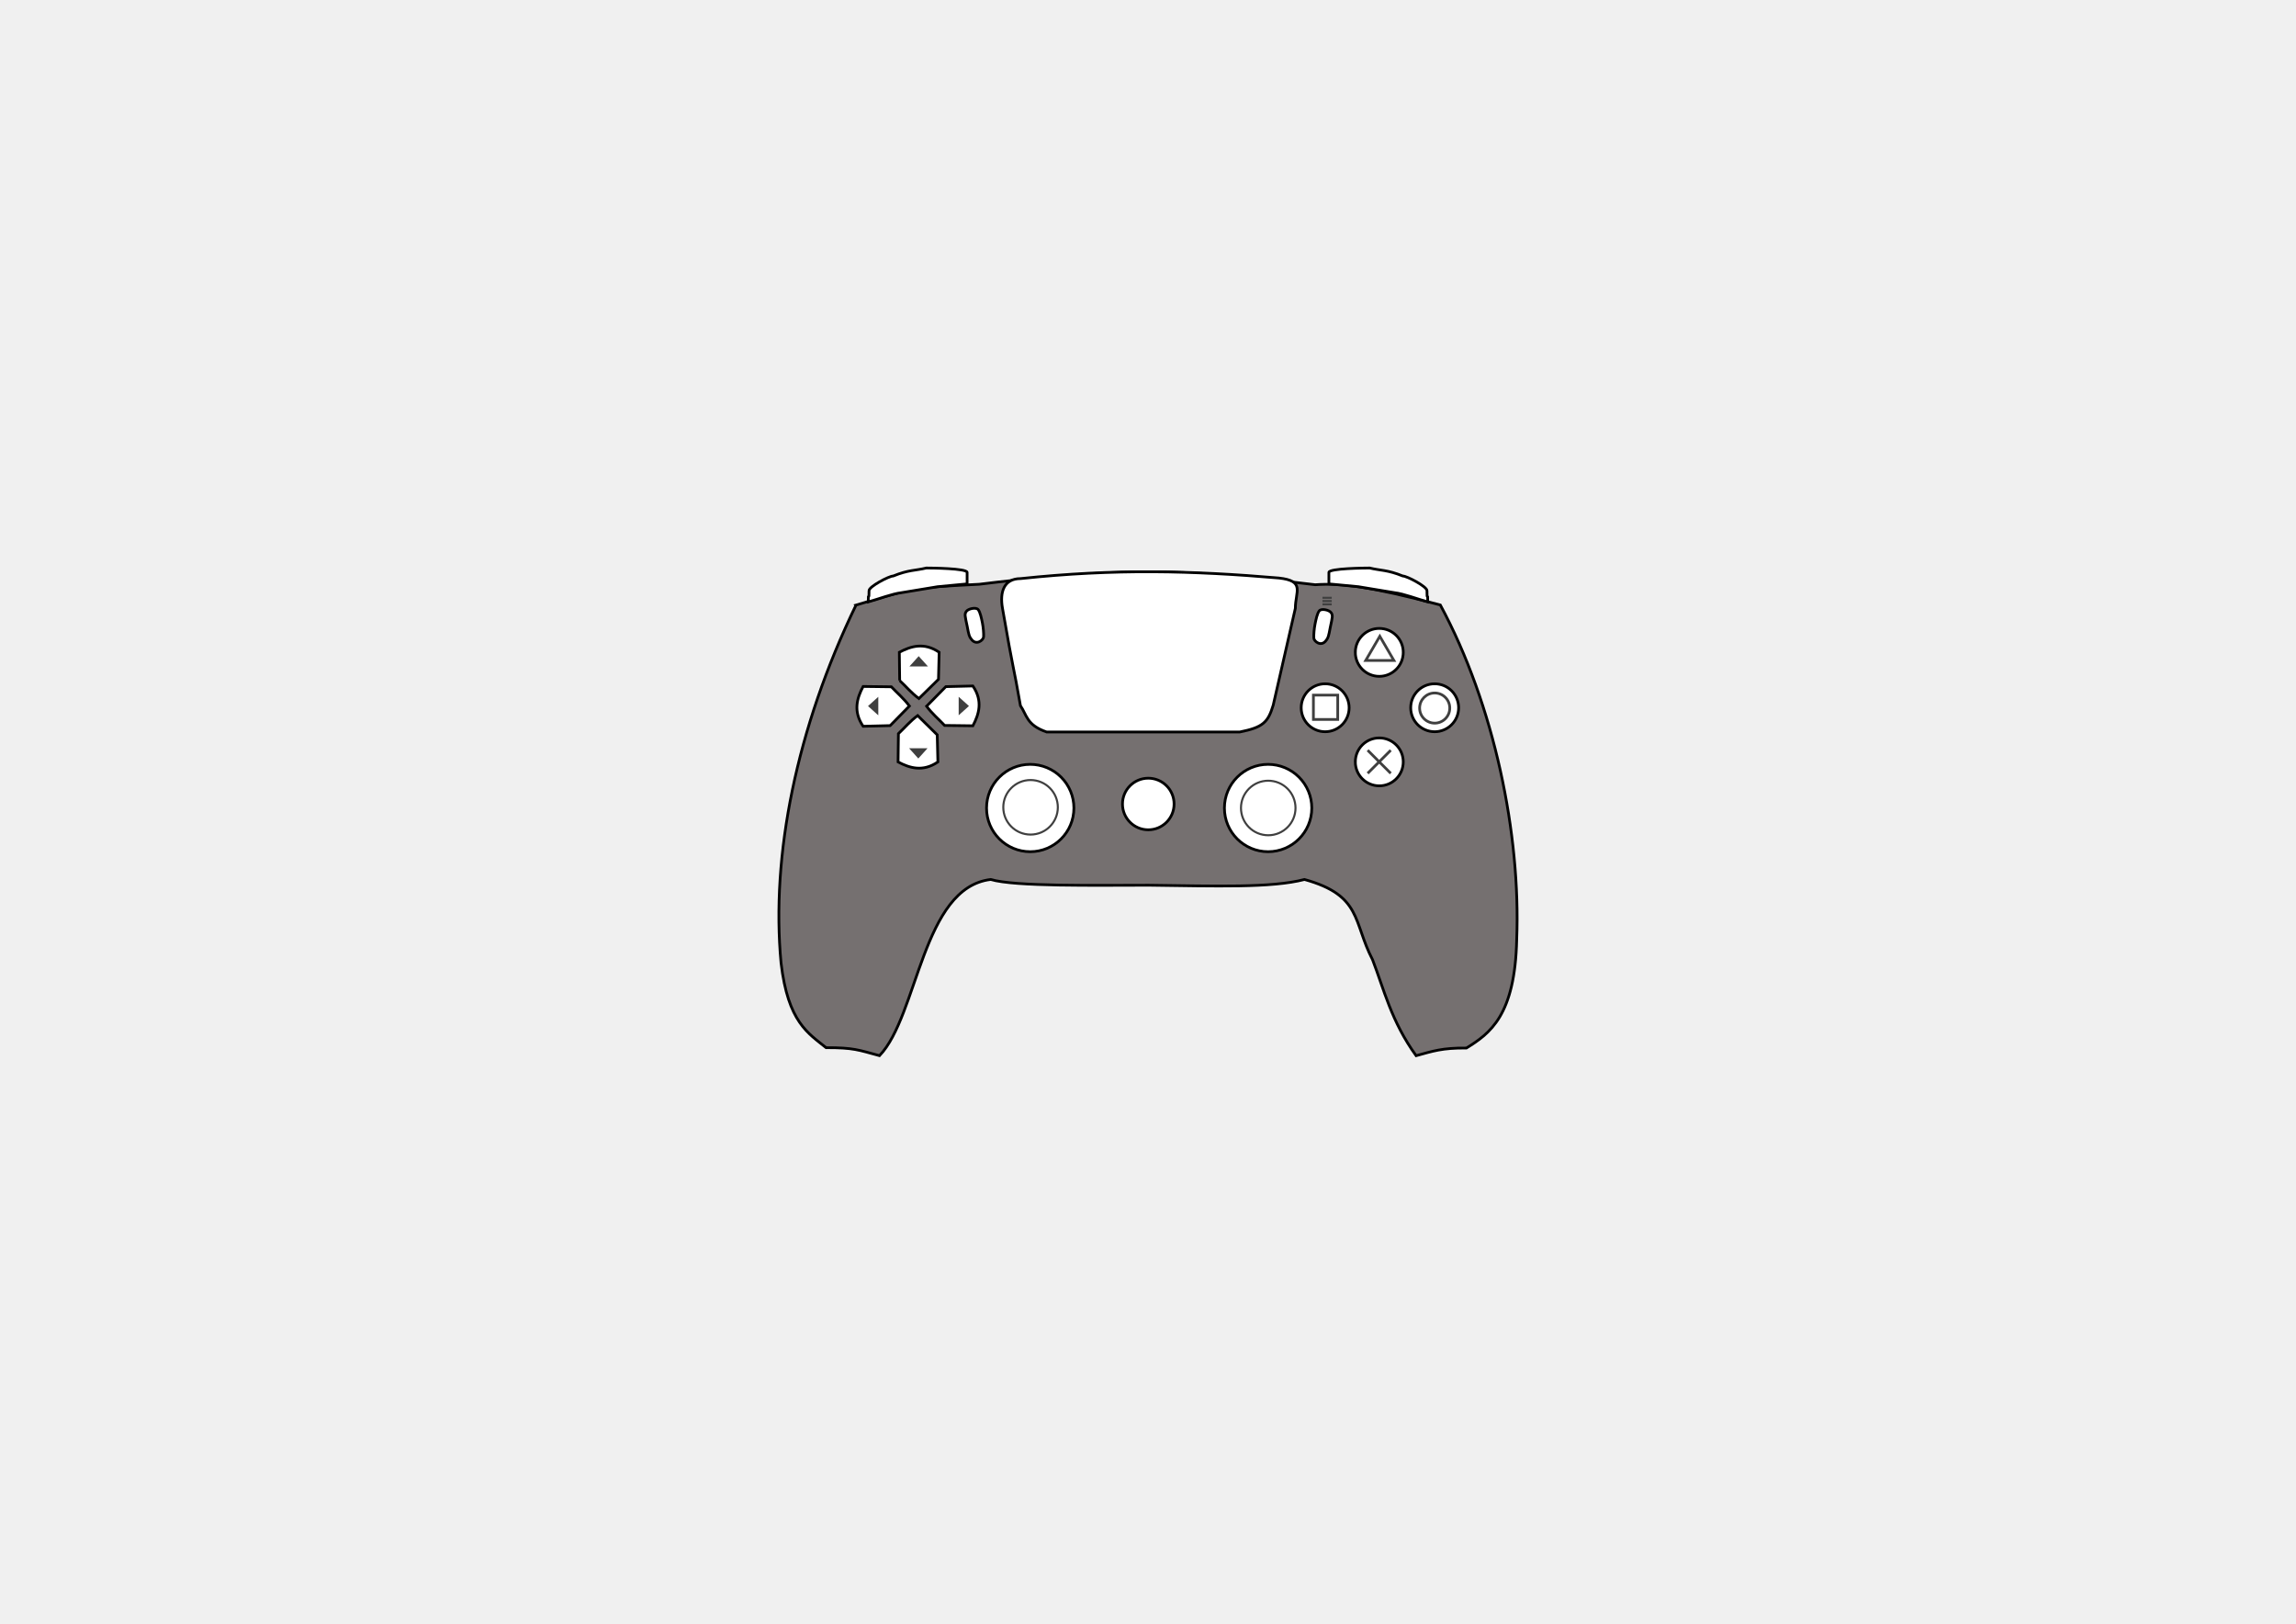
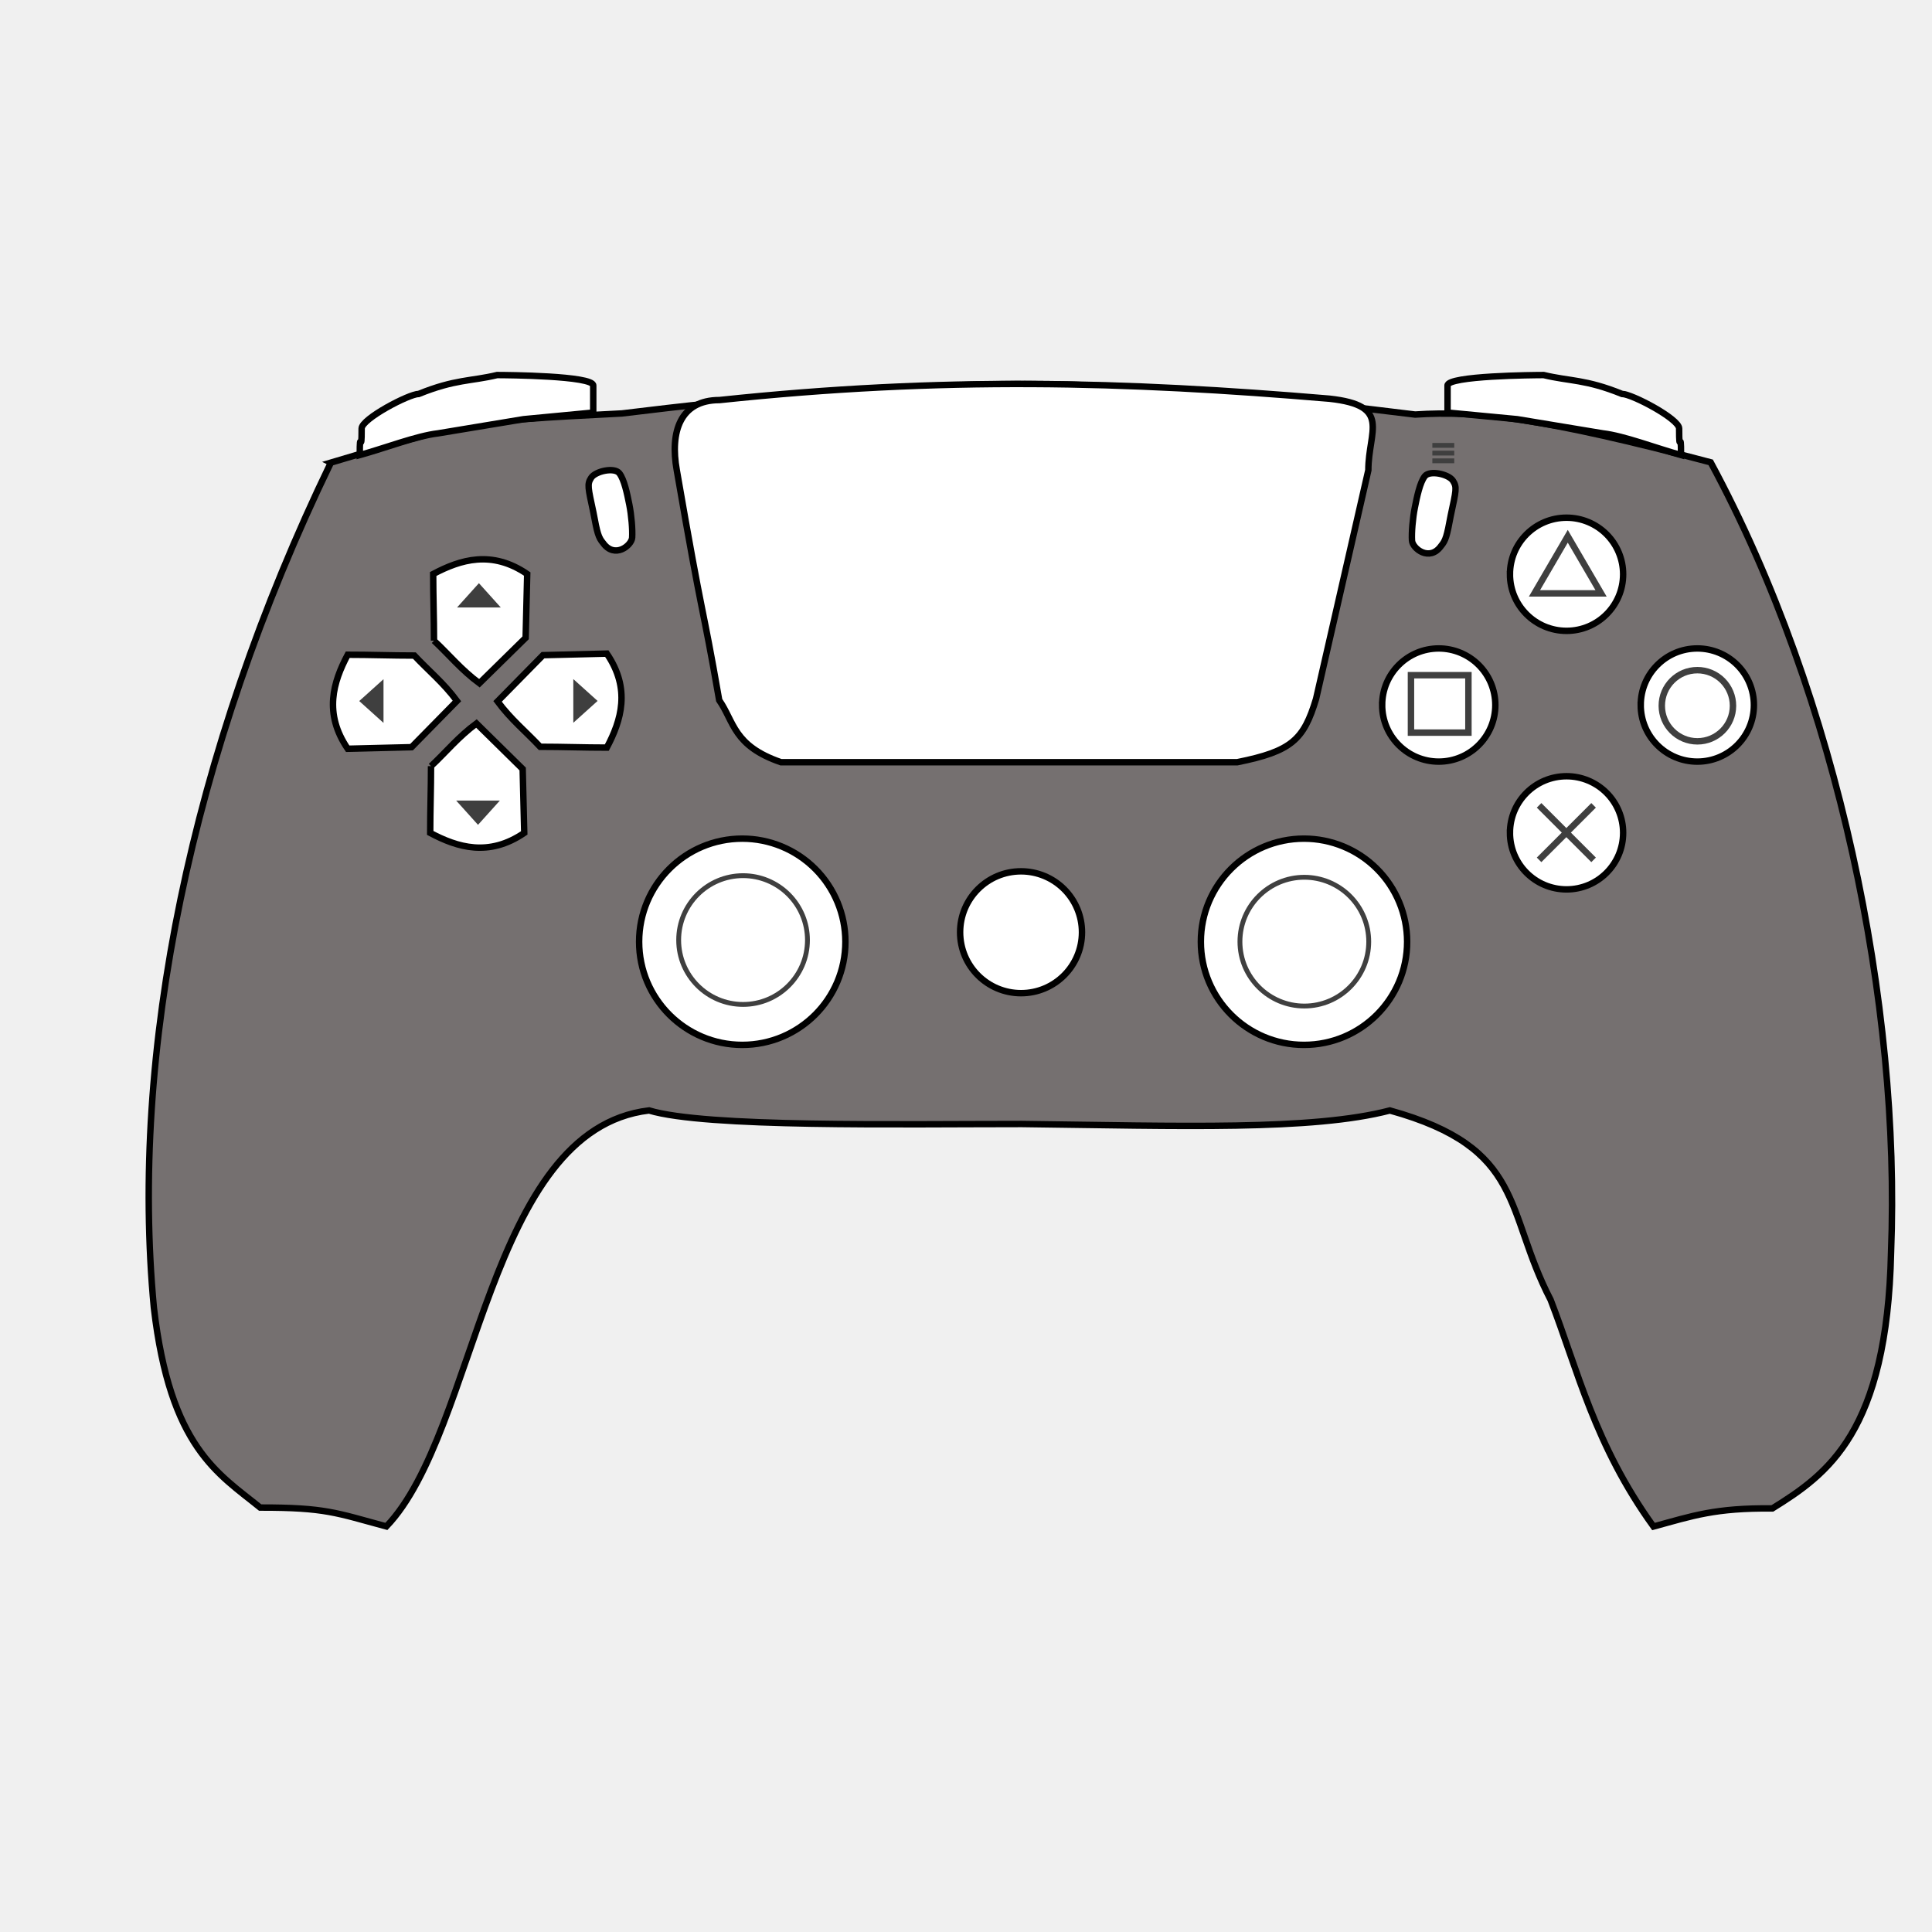
- <svg xmlns="http://www.w3.org/2000/svg" version="1.1" viewBox="0.0 0.0 1122.52 793.701" fill="none" stroke="none" stroke-linecap="square" stroke-miterlimit="10">
+ <svg xmlns="http://www.w3.org/2000/svg" version="1.1" viewBox="350.0 200.0 400 400" fill="none" stroke="none" stroke-linecap="square" stroke-miterlimit="10">
  <clipPath id="p_1.0">
    <path d="m0 0l1122.52 0l0 793.701l-1122.52 0l0 -793.701z" clip-rule="nonzero" />
  </clipPath>
  <g clip-path="url(#p_1.0)">
    <path fill="#000000" fill-opacity="0.0" d="m0 0l1122.52 0l0 793.701l-1122.52 0z" fill-rule="evenodd" />
    <path fill="#000000" fill-opacity="0.0" d="m380.793 277.65l360.932 0l0 238.399l-360.932 0z" fill-rule="evenodd" />
    <path fill="#757070" d="m418.5 295.781c27.998 -8.301 26.536 -8.469 60.266 -10.183c23.955 -2.952 56.094 -6.139 83.464 -6.101c27.37 0.038 57.324 3.454 80.755 6.331c12.873 -0.857 26.626 0.736 61.195 9.892c26.471 49.022 39.353 112.39 37.343 163.507c-0.809 37.294 -13.155 45.989 -24.577 53.079c-11.861 -0.129 -16.516 1.541 -24.604 3.745c-12.199 -16.889 -15.701 -32.457 -21.308 -46.946c-9.607 -18.489 -5.111 -31.378 -33.275 -39.195c-16.111 4.2 -43.424 3.204 -76.188 2.803c-25.564 -8.239746E-4 -65.428 0.742 -77.196 -2.808c-33.532 3.983 -35.448 66.375 -54.379 86.126c-10.399 -2.81 -12.604 -3.923 -26.129 -3.906c-8.682 -7.054 -18.637 -12.407 -22.012 -41.418c-4.956 -52.402 7.483 -114.691 36.646 -174.925z" fill-rule="evenodd" />
    <path stroke="#000000" stroke-width="1.333" stroke-miterlimit="800.0" stroke-linecap="butt" d="m418.5 295.781c27.998 -8.301 26.536 -8.469 60.266 -10.183c23.955 -2.952 56.094 -6.139 83.464 -6.101c27.37 0.038 57.324 3.454 80.755 6.331c12.873 -0.857 26.626 0.736 61.195 9.892c26.471 49.022 39.353 112.39 37.343 163.507c-0.809 37.294 -13.155 45.989 -24.577 53.079c-11.861 -0.129 -16.516 1.541 -24.604 3.745c-12.199 -16.889 -15.701 -32.457 -21.308 -46.946c-9.607 -18.489 -5.111 -31.378 -33.275 -39.195c-16.111 4.2 -43.424 3.204 -76.188 2.803c-25.564 -8.239746E-4 -65.428 0.742 -77.196 -2.808c-33.532 3.983 -35.448 66.375 -54.379 86.126c-10.399 -2.81 -12.604 -3.923 -26.129 -3.906c-8.682 -7.054 -18.637 -12.407 -22.012 -41.418c-4.956 -52.402 7.483 -114.691 36.646 -174.925z" fill-rule="evenodd" />
    <path fill="#ffffff" d="m482.325 394.981l0 0c0 -11.791 9.56 -21.35 21.353 -21.35l0 0c5.663 0 11.094 2.249 15.099 6.253c4.004 4.004 6.254 9.434 6.254 15.097l0 0c0 11.791 -9.56 21.35 -21.353 21.35l0 0c-11.793 0 -21.353 -9.559 -21.353 -21.35z" fill-rule="evenodd" />
    <path stroke="#000000" stroke-width="1.333" stroke-miterlimit="800.0" stroke-linecap="butt" d="m482.325 394.981l0 0c0 -11.791 9.56 -21.35 21.353 -21.35l0 0c5.663 0 11.094 2.249 15.099 6.253c4.004 4.004 6.254 9.434 6.254 15.097l0 0c0 11.791 -9.56 21.35 -21.353 21.35l0 0c-11.793 0 -21.353 -9.559 -21.353 -21.35z" fill-rule="evenodd" />
    <path fill="#ffffff" d="m598.625 394.981l0 0c0 -11.791 9.56 -21.35 21.353 -21.35l0 0c5.663 0 11.094 2.249 15.099 6.253c4.004 4.004 6.254 9.434 6.254 15.097l0 0c0 11.791 -9.56 21.35 -21.353 21.35l0 0c-11.793 0 -21.353 -9.559 -21.353 -21.35z" fill-rule="evenodd" />
    <path stroke="#000000" stroke-width="1.333" stroke-miterlimit="800.0" stroke-linecap="butt" d="m598.625 394.981l0 0c0 -11.791 9.56 -21.35 21.353 -21.35l0 0c5.663 0 11.094 2.249 15.099 6.253c4.004 4.004 6.254 9.434 6.254 15.097l0 0c0 11.791 -9.56 21.35 -21.353 21.35l0 0c-11.793 0 -21.353 -9.559 -21.353 -21.35z" fill-rule="evenodd" />
    <path id="leftStick" fill="#ffffff" d="m490.512 394.627l0 0c0 -7.362 5.969 -13.331 13.332 -13.331l0 0c3.536 0 6.927 1.404 9.427 3.904c2.5 2.5 3.905 5.891 3.905 9.426l0 0c0 7.362 -5.969 13.331 -13.332 13.331l0 0c-7.363 0 -13.332 -5.968 -13.332 -13.331z" fill-rule="evenodd" />
    <path stroke="#3f3f3f" stroke-width="1.0" stroke-miterlimit="800.0" stroke-linecap="butt" d="m490.512 394.627l0 0c0 -7.362 5.969 -13.331 13.332 -13.331l0 0c3.536 0 6.927 1.404 9.427 3.904c2.5 2.5 3.905 5.891 3.905 9.426l0 0c0 7.362 -5.969 13.331 -13.332 13.331l0 0c-7.363 0 -13.332 -5.968 -13.332 -13.331z" fill-rule="evenodd" />
    <path id="rightStick" fill="#ffffff" d="m606.717 394.96l0 0c0 -7.362 5.969 -13.331 13.332 -13.331l0 0c3.536 0 6.927 1.404 9.427 3.904c2.5 2.5 3.905 5.891 3.905 9.426l0 0c0 7.362 -5.969 13.331 -13.332 13.331l0 0c-7.363 0 -13.332 -5.968 -13.332 -13.331z" fill-rule="evenodd" />
    <path stroke="#3f3f3f" stroke-width="1.0" stroke-miterlimit="800.0" stroke-linecap="butt" d="m606.717 394.96l0 0c0 -7.362 5.969 -13.331 13.332 -13.331l0 0c3.536 0 6.927 1.404 9.427 3.904c2.5 2.5 3.905 5.891 3.905 9.426l0 0c0 7.362 -5.969 13.331 -13.332 13.331l0 0c-7.363 0 -13.332 -5.968 -13.332 -13.331z" fill-rule="evenodd" />
    <path id="psButton" fill="#ffffff" d="m548.782 393.012l0 0c0 -6.966 5.648 -12.613 12.615 -12.613l0 0c3.346 0 6.554 1.329 8.92 3.694c2.366 2.365 3.695 5.573 3.695 8.919l0 0c0 6.966 -5.648 12.613 -12.615 12.613l0 0c-6.967 0 -12.615 -5.647 -12.615 -12.613z" fill-rule="evenodd" />
    <path stroke="#000000" stroke-width="1.333" stroke-miterlimit="800.0" stroke-linecap="butt" d="m548.782 393.012l0 0c0 -6.966 5.648 -12.613 12.615 -12.613l0 0c3.346 0 6.554 1.329 8.92 3.694c2.366 2.365 3.695 5.573 3.695 8.919l0 0c0 6.966 -5.648 12.613 -12.615 12.613l0 0c-6.967 0 -12.615 -5.647 -12.615 -12.613z" fill-rule="evenodd" />
    <path id="leftBumper" fill="#ffffff" d="m436.701 281.559c7.552 -3.063 10.811 -2.606 16.217 -3.909c2.007 0 19.905 0.14 19.905 2.151l0 5.62l-14.425 1.369l-17.716 2.933c-4.424 0.521 -10.8 2.999 -16.2 4.498c0 -6.069 0.393 0.566 0.393 -5.503c0 -2.011 9.819 -7.159 11.826 -7.159z" fill-rule="evenodd" />
    <path stroke="#000000" stroke-width="1.333" stroke-miterlimit="800.0" stroke-linecap="butt" d="m436.701 281.559c7.552 -3.063 10.811 -2.606 16.217 -3.909c2.007 0 19.905 0.14 19.905 2.151l0 5.62l-14.425 1.369l-17.716 2.933c-4.424 0.521 -10.8 2.999 -16.2 4.498c0 -6.069 0.393 0.566 0.393 -5.503c0 -2.011 9.819 -7.159 11.826 -7.159z" fill-rule="evenodd" />
    <path id="rightBumper" fill="#ffffff" d="m685.821 281.559c-7.552 -3.063 -10.811 -2.606 -16.217 -3.909c-2.007 0 -19.905 0.14 -19.905 2.151l0 5.62l14.425 1.369l17.716 2.933c4.424 0.521 10.8 2.999 16.2 4.498c0 -6.069 -0.393 0.566 -0.393 -5.503c0 -2.011 -9.819 -7.159 -11.826 -7.159z" fill-rule="evenodd" />
    <path stroke="#000000" stroke-width="1.333" stroke-miterlimit="800.0" stroke-linecap="butt" d="m685.821 281.559c-7.552 -3.063 -10.811 -2.606 -16.217 -3.909c-2.007 0 -19.905 0.14 -19.905 2.151l0 5.62l14.425 1.369l17.716 2.933c4.424 0.521 10.8 2.999 16.2 4.498c0 -6.069 -0.393 0.566 -0.393 -5.503c0 -2.011 -9.819 -7.159 -11.826 -7.159z" fill-rule="evenodd" />
    <path fill="#ffffff" d="m480.291 304.471c-0.443 -2.222 -1.048 -5.204 -2.067 -6.495c-1.019 -1.291 -4.918 -0.434 -5.812 0.923c-0.894 1.358 -0.656 2.037 0.447 7.223c0.782 4.226 1.035 5.144 1.986 6.276c2.395 3.376 5.932 0.549 6.035 -1.093c0.104 -1.642 -0.146 -4.612 -0.589 -6.834z" fill-rule="evenodd" />
    <path stroke="#000000" stroke-width="1.333" stroke-miterlimit="800.0" stroke-linecap="butt" d="m480.291 304.471c-0.443 -2.222 -1.048 -5.204 -2.067 -6.495c-1.019 -1.291 -4.918 -0.434 -5.812 0.923c-0.894 1.358 -0.656 2.037 0.447 7.223c0.782 4.226 1.035 5.144 1.986 6.276c2.395 3.376 5.932 0.549 6.035 -1.093c0.104 -1.642 -0.146 -4.612 -0.589 -6.834z" fill-rule="evenodd" />
    <path fill="#ffffff" d="m642.927 305.086c0.443 -2.222 1.048 -5.204 2.067 -6.495c1.019 -1.291 4.917 -0.434 5.812 0.923c0.894 1.358 0.656 2.037 -0.447 7.223c-0.782 4.226 -1.035 5.144 -1.986 6.276c-2.395 3.376 -5.932 0.549 -6.035 -1.093c-0.104 -1.642 0.146 -4.612 0.589 -6.834z" fill-rule="evenodd" />
    <path stroke="#000000" stroke-width="1.333" stroke-miterlimit="800.0" stroke-linecap="butt" d="m642.927 305.086c0.443 -2.222 1.048 -5.204 2.067 -6.495c1.019 -1.291 4.917 -0.434 5.812 0.923c0.894 1.358 0.656 2.037 -0.447 7.223c-0.782 4.226 -1.035 5.144 -1.986 6.276c-2.395 3.376 -5.932 0.549 -6.035 -1.093c-0.104 -1.642 0.146 -4.612 0.589 -6.834z" fill-rule="evenodd" />
    <path id="touchpadClick" fill="#ffffff" d="m490.12 297.347c-1.416 -7.894 0.661 -14.518 8.835 -14.518c46.344 -4.908 83.906 -3.87 126.285 -0.283c12.988 1.416 8.061 6.623 8.061 14.801l-10.82 47.338c-2.549 8.461 -5.036 10.856 -16.325 13.122l-94.471 0c-9.873 -3.4 -9.666 -8.346 -12.782 -12.84c-3.682 -21.16 -3.118 -14.843 -8.783 -47.62z" fill-rule="evenodd" />
    <path stroke="#000000" stroke-width="1.333" stroke-miterlimit="800.0" stroke-linecap="butt" d="m490.12 297.347c-1.416 -7.894 0.661 -14.518 8.835 -14.518c46.344 -4.908 83.906 -3.87 126.285 -0.283c12.988 1.416 8.061 6.623 8.061 14.801l-10.82 47.338c-2.549 8.461 -5.036 10.856 -16.325 13.122l-94.471 0c-9.873 -3.4 -9.666 -8.346 -12.782 -12.84c-3.682 -21.16 -3.118 -14.843 -8.783 -47.62z" fill-rule="evenodd" />
    <path id="dpadDown" fill="#ffffff" d="m439.241 358.626c3.132 -2.945 5.679 -6.086 9.397 -8.836l9.576 9.422c0.108 4.412 0.216 8.824 0.324 13.236c-7.323 5.005 -13.812 3.005 -19.467 0c-0.002 -4.69 0.171 -9.133 0.17 -13.823z" fill-rule="evenodd" />
    <path stroke="#000000" stroke-width="1.333" stroke-miterlimit="800.0" stroke-linecap="butt" d="m439.241 358.626c3.132 -2.945 5.679 -6.086 9.397 -8.836l9.576 9.422c0.108 4.412 0.216 8.824 0.324 13.236c-7.323 5.005 -13.812 3.005 -19.467 0c-0.002 -4.69 0.171 -9.133 0.17 -13.823z" fill-rule="evenodd" />
    <path id="dpadUp" fill="#ffffff" d="m439.857 332.638c3.132 2.94 5.679 6.075 9.396 8.82l9.575 -9.405c0.108 -4.404 0.216 -8.808 0.324 -13.212c-7.322 -4.996 -13.811 -3 -19.465 0c-0.002 4.681 0.171 9.117 0.17 13.798z" fill-rule="evenodd" />
    <path stroke="#000000" stroke-width="1.333" stroke-miterlimit="800.0" stroke-linecap="butt" d="m439.857 332.638c3.132 2.94 5.679 6.075 9.396 8.82l9.575 -9.405c0.108 -4.404 0.216 -8.808 0.324 -13.212c-7.322 -4.996 -13.811 -3 -19.465 0c-0.002 4.681 0.171 9.117 0.17 13.798z" fill-rule="evenodd" />
    <path id="dpadRight" fill="#ffffff" d="m461.835 354.614c-2.94 -3.132 -6.076 -5.678 -8.821 -9.395l9.407 -9.574c4.405 -0.108 8.81 -0.216 13.214 -0.324c4.997 7.321 3 13.809 0 19.463c-4.682 0.002 -9.118 -0.171 -13.8 -0.17z" fill-rule="evenodd" />
    <path stroke="#000000" stroke-width="1.333" stroke-miterlimit="800.0" stroke-linecap="butt" d="m461.835 354.614c-2.94 -3.132 -6.076 -5.678 -8.821 -9.395l9.407 -9.574c4.405 -0.108 8.81 -0.216 13.214 -0.324c4.997 7.321 3 13.809 0 19.463c-4.682 0.002 -9.118 -0.171 -13.8 -0.17z" fill-rule="evenodd" />
    <path id="dpadLeft" fill="#ffffff" d="m435.788 335.726c2.94 3.132 6.076 5.678 8.821 9.395l-9.407 9.574c-4.405 0.108 -8.81 0.216 -13.214 0.324c-4.997 -7.321 -3 -13.809 0 -19.463c4.682 -0.002 9.118 0.171 13.8 0.17z" fill-rule="evenodd" />
    <path stroke="#000000" stroke-width="1.333" stroke-miterlimit="800.0" stroke-linecap="butt" d="m435.788 335.726c2.94 3.132 6.076 5.678 8.821 9.395l-9.407 9.574c-4.405 0.108 -8.81 0.216 -13.214 0.324c-4.997 -7.321 -3 -13.809 0 -19.463c4.682 -0.002 9.118 0.171 13.8 0.17z" fill-rule="evenodd" />
    <path fill="#3f3f3f" d="m445.754 325.267l3.401 -3.779l3.401 3.779z" fill-rule="evenodd" />
    <path stroke="#3f3f3f" stroke-width="1.0" stroke-miterlimit="800.0" stroke-linecap="butt" d="m445.754 325.267l3.401 -3.779l3.401 3.779z" fill-rule="evenodd" />
    <path fill="#3f3f3f" d="m428.902 341.741l-3.779 3.401l3.779 3.401z" fill-rule="evenodd" />
    <path stroke="#3f3f3f" stroke-width="1.0" stroke-miterlimit="800.0" stroke-linecap="butt" d="m428.902 341.741l-3.779 3.401l3.779 3.401z" fill-rule="evenodd" />
    <path fill="#3f3f3f" d="m445.566 366.248l3.401 3.779l3.401 -3.779z" fill-rule="evenodd" />
    <path stroke="#3f3f3f" stroke-width="1.0" stroke-miterlimit="800.0" stroke-linecap="butt" d="m445.566 366.248l3.401 3.779l3.401 -3.779z" fill-rule="evenodd" />
    <path fill="#3f3f3f" d="m469.199 341.719l3.779 3.401l-3.779 3.401z" fill-rule="evenodd" />
    <path stroke="#3f3f3f" stroke-width="1.0" stroke-miterlimit="800.0" stroke-linecap="butt" d="m469.199 341.719l3.779 3.401l-3.779 3.401z" fill-rule="evenodd" />
    <path id="circleButton" fill="#ffffff" d="m689.696 345.969l0 0c0 -6.47 5.245 -11.714 11.716 -11.714l0 0c3.107 0 6.087 1.234 8.284 3.431c2.197 2.197 3.431 5.176 3.431 8.283l0 0c0 6.47 -5.245 11.714 -11.716 11.714l0 0c-6.47 0 -11.716 -5.245 -11.716 -11.714z" fill-rule="evenodd" />
    <path stroke="#000000" stroke-width="1.333" stroke-miterlimit="800.0" stroke-linecap="butt" d="m689.696 345.969l0 0c0 -6.47 5.245 -11.714 11.716 -11.714l0 0c3.107 0 6.087 1.234 8.284 3.431c2.197 2.197 3.431 5.176 3.431 8.283l0 0c0 6.47 -5.245 11.714 -11.716 11.714l0 0c-6.47 0 -11.716 -5.245 -11.716 -11.714z" fill-rule="evenodd" />
    <path id="squareButton" fill="#ffffff" d="m636.161 345.969l0 0c0 -6.47 5.245 -11.714 11.716 -11.714l0 0c3.107 0 6.087 1.234 8.284 3.431c2.197 2.197 3.431 5.176 3.431 8.283l0 0c0 6.47 -5.245 11.714 -11.716 11.714l0 0c-6.47 0 -11.716 -5.245 -11.716 -11.714z" fill-rule="evenodd" />
    <path stroke="#000000" stroke-width="1.333" stroke-miterlimit="800.0" stroke-linecap="butt" d="m636.161 345.969l0 0c0 -6.47 5.245 -11.714 11.716 -11.714l0 0c3.107 0 6.087 1.234 8.284 3.431c2.197 2.197 3.431 5.176 3.431 8.283l0 0c0 6.47 -5.245 11.714 -11.716 11.714l0 0c-6.47 0 -11.716 -5.245 -11.716 -11.714z" fill-rule="evenodd" />
    <path id="crossButton" fill="#ffffff" d="m662.621 372.425l0 0c0 -6.47 5.245 -11.714 11.716 -11.714l0 0c3.107 0 6.087 1.234 8.284 3.431c2.197 2.197 3.431 5.176 3.431 8.283l0 0c0 6.47 -5.245 11.714 -11.716 11.714l0 0c-6.47 0 -11.716 -5.245 -11.716 -11.714z" fill-rule="evenodd" />
    <path stroke="#000000" stroke-width="1.333" stroke-miterlimit="800.0" stroke-linecap="butt" d="m662.621 372.425l0 0c0 -6.47 5.245 -11.714 11.716 -11.714l0 0c3.107 0 6.087 1.234 8.284 3.431c2.197 2.197 3.431 5.176 3.431 8.283l0 0c0 6.47 -5.245 11.714 -11.716 11.714l0 0c-6.47 0 -11.716 -5.245 -11.716 -11.714z" fill-rule="evenodd" />
    <path id="triangleButton" fill="#ffffff" d="m662.621 318.897l0 0c0 -6.47 5.245 -11.714 11.716 -11.714l0 0c3.107 0 6.087 1.234 8.284 3.431c2.197 2.197 3.431 5.176 3.431 8.283l0 0c0 6.47 -5.245 11.714 -11.716 11.714l0 0c-6.47 0 -11.716 -5.245 -11.716 -11.714z" fill-rule="evenodd" />
    <path stroke="#000000" stroke-width="1.333" stroke-miterlimit="800.0" stroke-linecap="butt" d="m662.621 318.897l0 0c0 -6.47 5.245 -11.714 11.716 -11.714l0 0c3.107 0 6.087 1.234 8.284 3.431c2.197 2.197 3.431 5.176 3.431 8.283l0 0c0 6.47 -5.245 11.714 -11.716 11.714l0 0c-6.47 0 -11.716 -5.245 -11.716 -11.714z" fill-rule="evenodd" />
    <path fill="#000000" fill-opacity="0.0" d="m694.056 346.117l0 0c0 -4.07 3.299 -7.369 7.37 -7.369l0 0c1.955 0 3.829 0.776 5.211 2.158c1.382 1.382 2.159 3.256 2.159 5.21l0 0c0 4.07 -3.299 7.369 -7.37 7.369l0 0c-4.07 0 -7.37 -3.299 -7.37 -7.369z" fill-rule="evenodd" />
    <path stroke="#3f3f3f" stroke-width="1.333" stroke-miterlimit="800.0" stroke-linecap="butt" d="m694.056 346.117l0 0c0 -4.07 3.299 -7.369 7.37 -7.369l0 0c1.955 0 3.829 0.776 5.211 2.158c1.382 1.382 2.159 3.256 2.159 5.21l0 0c0 4.07 -3.299 7.369 -7.37 7.369l0 0c-4.07 0 -7.37 -3.299 -7.37 -7.369z" fill-rule="evenodd" />
    <path fill="#000000" fill-opacity="0.0" d="m667.698 322.85l6.892 -11.822l6.892 11.822z" fill-rule="evenodd" />
    <path stroke="#3f3f3f" stroke-width="1.333" stroke-miterlimit="800.0" stroke-linecap="butt" d="m667.698 322.85l6.892 -11.822l6.892 11.822z" fill-rule="evenodd" />
    <path fill="#000000" fill-opacity="0.0" d="m642.127 339.792l11.893 0l0 11.891l-11.893 0z" fill-rule="evenodd" />
    <path stroke="#3f3f3f" stroke-width="1.333" stroke-miterlimit="800.0" stroke-linecap="butt" d="m642.127 339.792l11.893 0l0 11.891l-11.893 0z" fill-rule="evenodd" />
    <path fill="#000000" fill-opacity="0.0" d="m668.651 366.739l5.643 5.642l5.643 -5.642l0 0l-5.643 5.642l5.643 5.642l0 0l-5.643 -5.642l-5.643 5.642l0 0l5.643 -5.642l-5.643 -5.642z" fill-rule="evenodd" />
    <path stroke="#3f3f3f" stroke-width="1.333" stroke-miterlimit="800.0" stroke-linecap="butt" d="m668.651 366.739l5.643 5.642l5.643 -5.642l0 0l-5.643 5.642l5.643 5.642l0 0l-5.643 -5.642l-5.643 5.642l0 0l5.643 -5.642l-5.643 -5.642z" fill-rule="evenodd" />
    <path fill="#000000" fill-opacity="0.0" d="m646.553 295.41l4.535 0" fill-rule="evenodd" />
    <path stroke="#3f3f3f" stroke-width="1.0" stroke-miterlimit="800.0" stroke-linecap="butt" d="m646.553 295.41l4.535 0" fill-rule="evenodd" />
    <path fill="#000000" fill-opacity="0.0" d="m646.553 293.81l4.533 0" fill-rule="evenodd" />
    <path stroke="#3f3f3f" stroke-width="1.0" stroke-miterlimit="800.0" stroke-linecap="butt" d="m646.553 293.81l4.533 0" fill-rule="evenodd" />
    <path fill="#000000" fill-opacity="0.0" d="m646.553 292.21l4.535 0" fill-rule="evenodd" />
    <path stroke="#3f3f3f" stroke-width="1.0" stroke-miterlimit="800.0" stroke-linecap="butt" d="m646.553 292.21l4.535 0" fill-rule="evenodd" />
  </g>
</svg>
